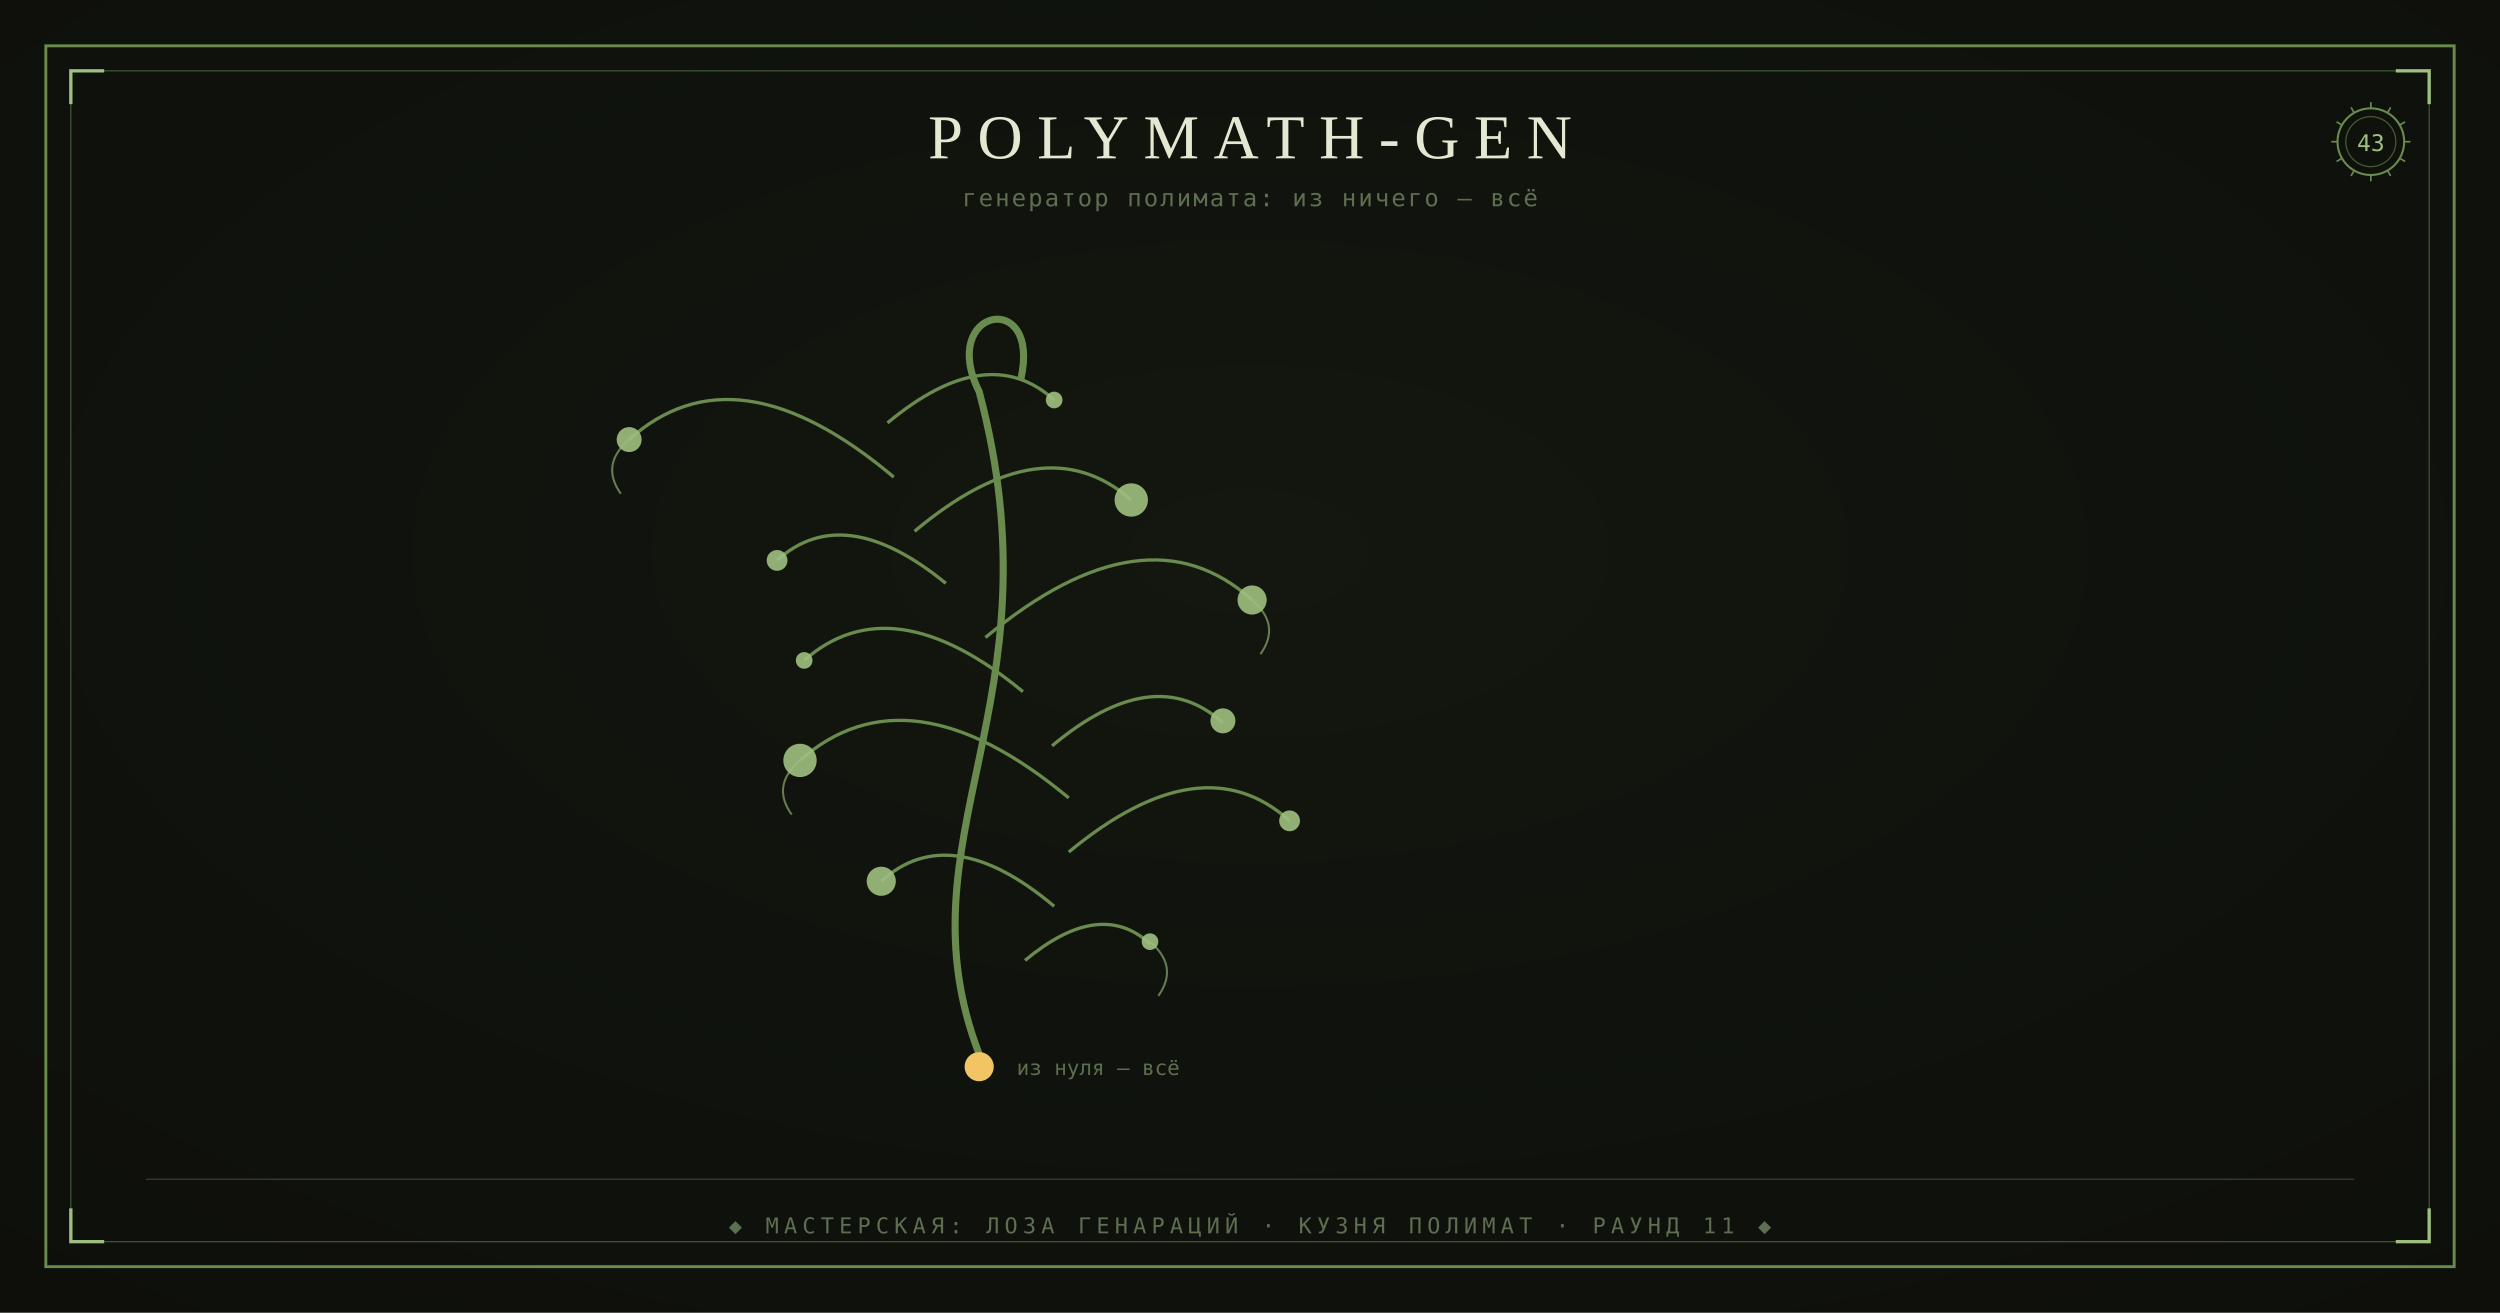
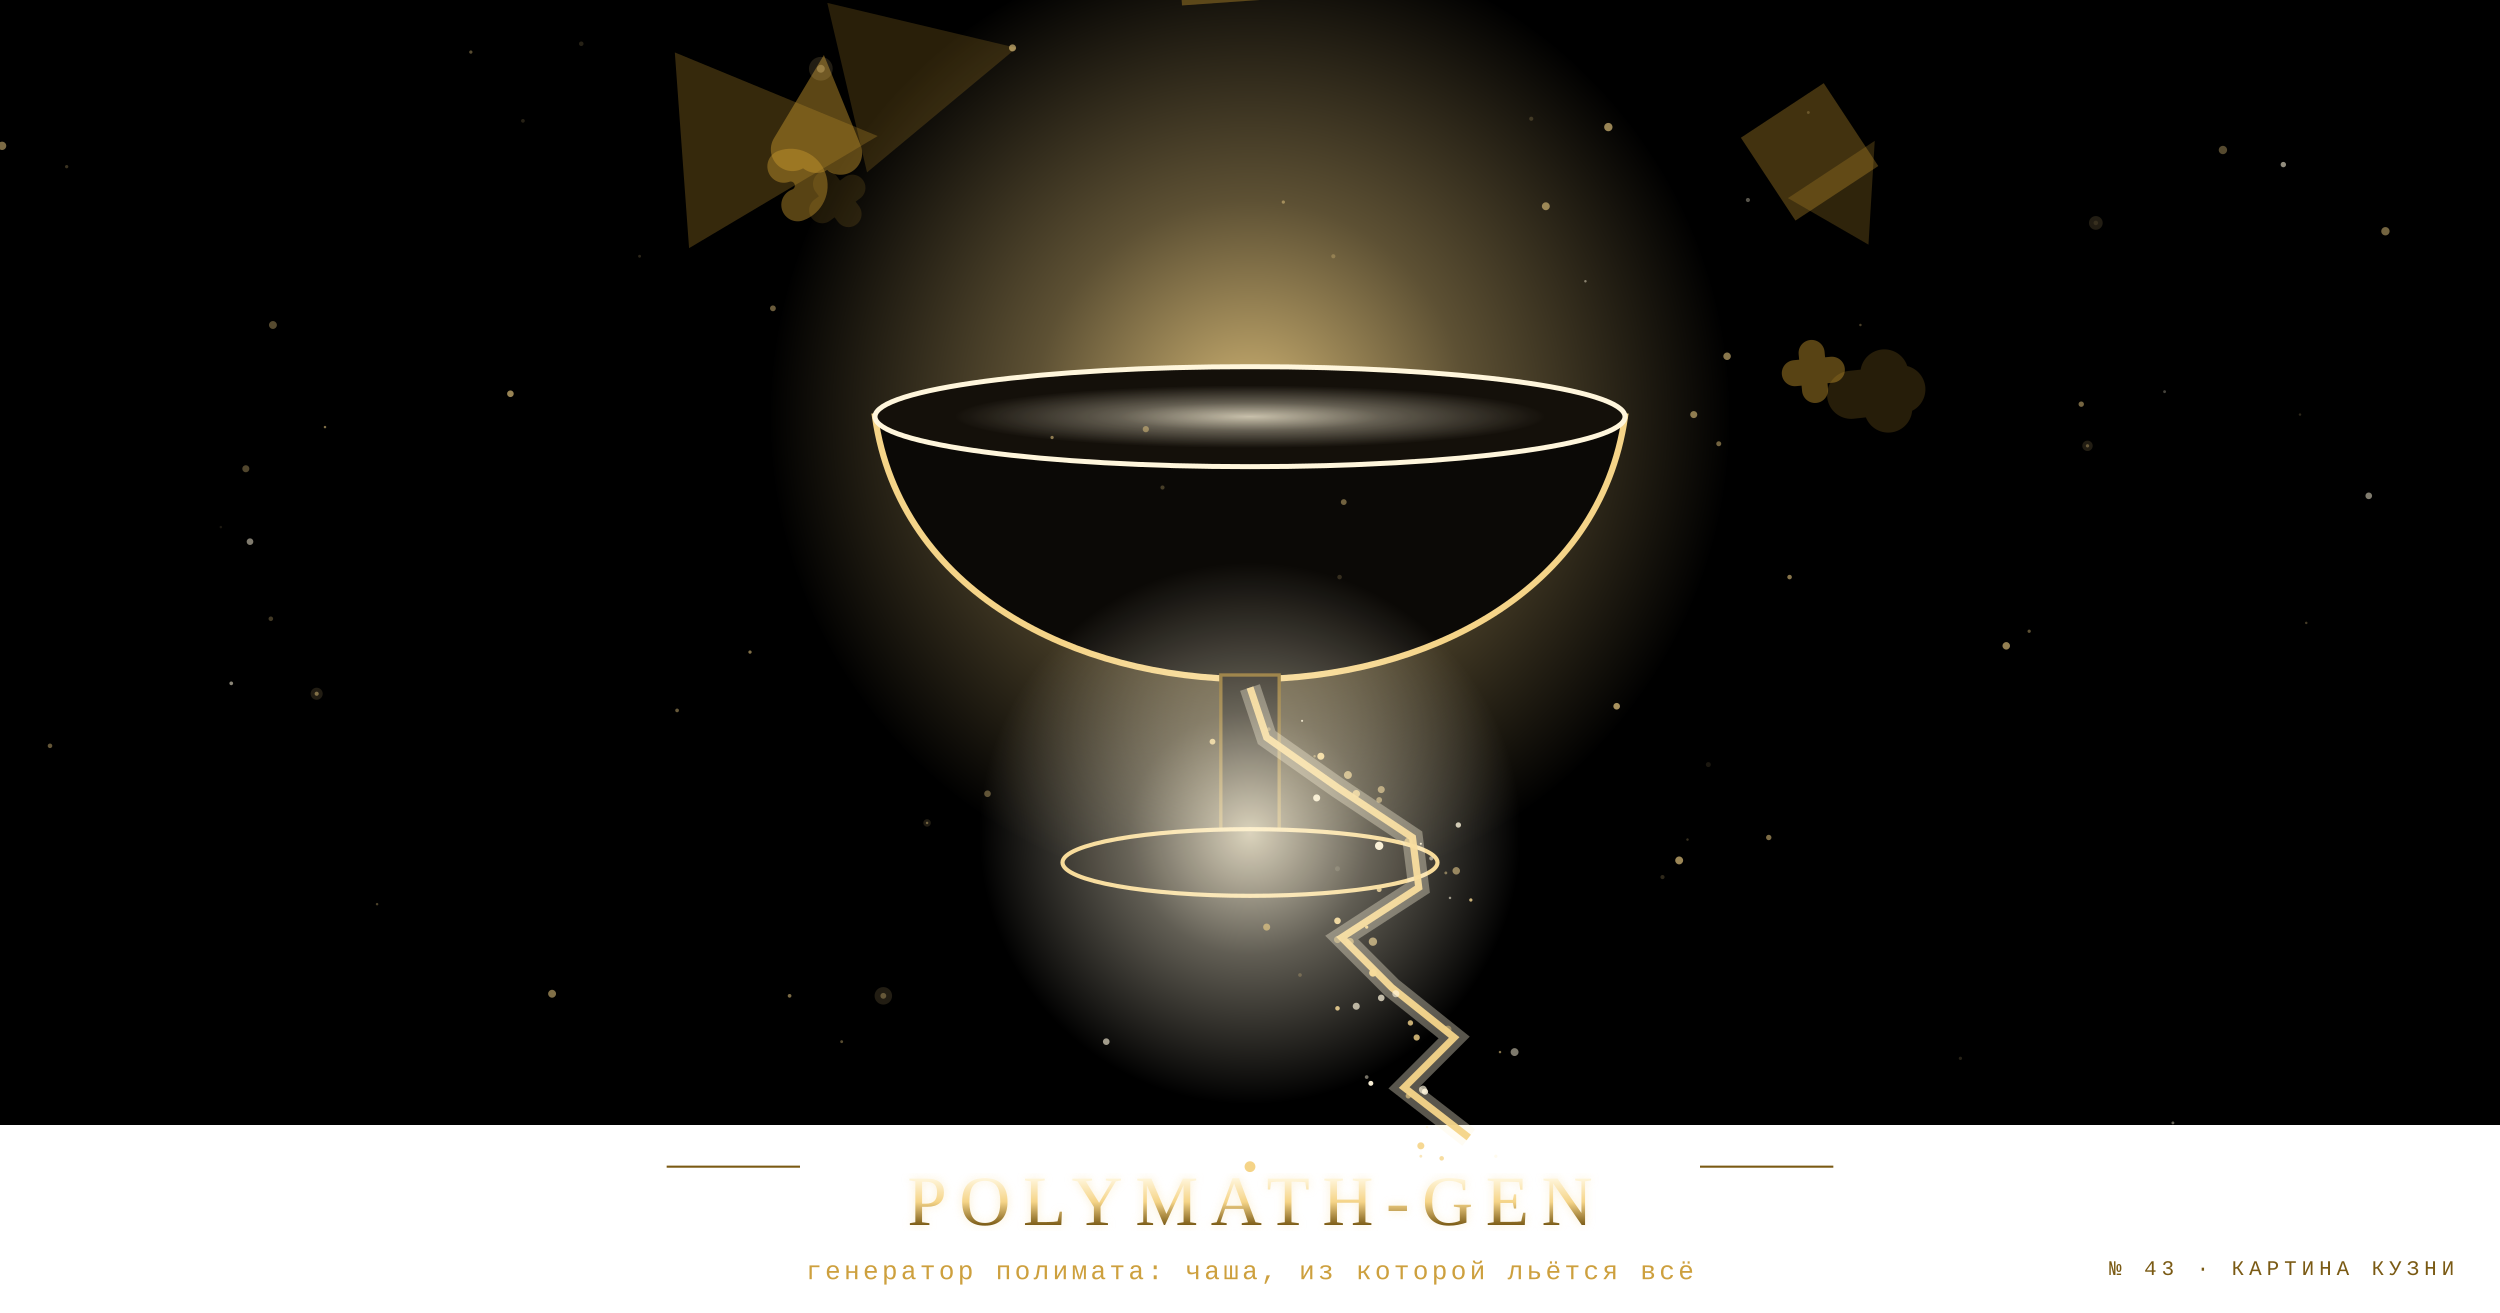
- <svg xmlns="http://www.w3.org/2000/svg" viewBox="0 0 1200 630" width="1200" height="630">
-   <rect width="1200" height="630" fill="#0C0E0A" />
-   <radialGradient id="vig43" cx="0.5" cy="0.42" r="0.95">
-     <stop offset="0" stop-color="#14180F" />
-     <stop offset="1" stop-color="#0C0E0A" />
-   </radialGradient>
-   <rect width="1200" height="630" fill="url(#vig43)" opacity="0.9" />
-   <rect x="22" y="22" width="1156" height="586" fill="none" stroke="#6A8B4E" stroke-width="1.4" />
-   <rect x="34" y="34" width="1132" height="562" fill="none" stroke="#6A8B4E" stroke-width="0.6" opacity="0.55" />
-   <path d="M 34 50 L 34 34 L 50 34" fill="none" stroke="#9FBF7F" stroke-width="1.6" />
-   <path d="M 1166 50 L 1166 34 L 1150 34" fill="none" stroke="#9FBF7F" stroke-width="1.6" />
-   <path d="M 34 580 L 34 596 L 50 596" fill="none" stroke="#9FBF7F" stroke-width="1.6" />
-   <path d="M 1166 580 L 1166 596 L 1150 596" fill="none" stroke="#9FBF7F" stroke-width="1.6" />
-   <text x="600.0" y="76" text-anchor="middle" font-family="Georgia, 'Times New Roman', serif" font-size="30" fill="#E4E8D2" letter-spacing="7">POLYMATH-GEN</text>
-   <text x="600.0" y="99" text-anchor="middle" font-family="'Cascadia Mono', ui-monospace, Consolas, monospace" font-size="11.5" fill="#5E6E50" letter-spacing="1">генератор полимата: из ничего — всё</text>
-   <g transform="translate(1138,68)">
-     <circle r="16" fill="none" stroke="#6A8B4E" stroke-width="1" />
-     <circle r="12" fill="none" stroke="#6A8B4E" stroke-width="0.6" opacity="0.6" />
-     <text y="4.5" text-anchor="middle" font-family="'Cascadia Mono', ui-monospace, Consolas, monospace" font-size="11" fill="#9FBF7F">43</text>
-     <g stroke="#6A8B4E" stroke-width="0.8">
-       <line x1="0" y1="-19" x2="0" y2="-16" transform="rotate(0)" />
-       <line x1="0" y1="-19" x2="0" y2="-16" transform="rotate(30)" />
-       <line x1="0" y1="-19" x2="0" y2="-16" transform="rotate(60)" />
-       <line x1="0" y1="-19" x2="0" y2="-16" transform="rotate(90)" />
-       <line x1="0" y1="-19" x2="0" y2="-16" transform="rotate(120)" />
-       <line x1="0" y1="-19" x2="0" y2="-16" transform="rotate(150)" />
-       <line x1="0" y1="-19" x2="0" y2="-16" transform="rotate(180)" />
-       <line x1="0" y1="-19" x2="0" y2="-16" transform="rotate(210)" />
-       <line x1="0" y1="-19" x2="0" y2="-16" transform="rotate(240)" />
-       <line x1="0" y1="-19" x2="0" y2="-16" transform="rotate(270)" />
-       <line x1="0" y1="-19" x2="0" y2="-16" transform="rotate(300)" />
-       <line x1="0" y1="-19" x2="0" y2="-16" transform="rotate(330)" />
-     </g>
-   </g>
-   <line x1="70" y1="566" x2="1130" y2="566" stroke="#6A8B4E" stroke-width="0.5" opacity="0.5" />
-   <text x="600.0" y="592" text-anchor="middle" font-family="'Cascadia Mono', ui-monospace, Consolas, monospace" font-size="10.5" fill="#5E6E50" letter-spacing="2.5">◆ МАСТЕРСКАЯ: ЛОЗА ГЕНАРАЦИЙ · КУЗНЯ ПОЛИМАТ · РАУНД 11 ◆</text>
-   <clipPath id="clip43">
-     <rect x="70" y="118" width="1060" height="404" />
-   </clipPath>
-   <g clip-path="url(#clip43)">
-     <path d="M 470.0 506 C 430.0 402 510.0 338 470.0 188 C 450.0 148 500.0 138 490.0 182" fill="none" stroke="#6A8B4E" stroke-width="3.4" />
-     <path d="M 492 461 q 36 -30 60 -8" fill="none" stroke="#6A8B4E" stroke-width="1.6" />
-     <circle cx="552" cy="452" r="4" fill="#9FBF7F" opacity="0.9" />
-     <path d="M 552 452 q 14 12 4 26" fill="none" stroke="#9FBF7F" stroke-width="1" opacity="0.6" />
-     <path d="M 506 435 q -50 -42 -83 -12" fill="none" stroke="#6A8B4E" stroke-width="1.6" />
-     <circle cx="423" cy="423" r="7" fill="#9FBF7F" opacity="0.9" />
-     <path d="M 513 409 q 64 -53 106 -15" fill="none" stroke="#6A8B4E" stroke-width="1.6" />
-     <circle cx="619" cy="394" r="5" fill="#9FBF7F" opacity="0.9" />
-     <path d="M 513 383 q -77 -64 -129 -18" fill="none" stroke="#6A8B4E" stroke-width="1.6" />
-     <circle cx="384" cy="365" r="8" fill="#9FBF7F" opacity="0.9" />
-     <path d="M 384 365 q -14 12 -4 26" fill="none" stroke="#9FBF7F" stroke-width="1" opacity="0.6" />
-     <path d="M 505 358 q 49 -41 82 -11" fill="none" stroke="#6A8B4E" stroke-width="1.6" />
-     <circle cx="587" cy="346" r="6" fill="#9FBF7F" opacity="0.9" />
-     <path d="M 491 332 q -63 -52 -105 -15" fill="none" stroke="#6A8B4E" stroke-width="1.6" />
-     <circle cx="386" cy="317" r="4" fill="#9FBF7F" opacity="0.9" />
-     <path d="M 473 306 q 77 -64 128 -18" fill="none" stroke="#6A8B4E" stroke-width="1.6" />
-     <circle cx="601" cy="288" r="7" fill="#9FBF7F" opacity="0.9" />
-     <path d="M 601 288 q 14 12 4 26" fill="none" stroke="#9FBF7F" stroke-width="1" opacity="0.6" />
-     <path d="M 454 280 q -49 -40 -81 -11" fill="none" stroke="#6A8B4E" stroke-width="1.6" />
-     <circle cx="373" cy="269" r="5" fill="#9FBF7F" opacity="0.9" />
-     <path d="M 439 255 q 62 -52 104 -15" fill="none" stroke="#6A8B4E" stroke-width="1.6" />
-     <circle cx="543" cy="240" r="8" fill="#9FBF7F" opacity="0.9" />
-     <path d="M 429 229 q -76 -64 -127 -18" fill="none" stroke="#6A8B4E" stroke-width="1.6" />
-     <circle cx="302" cy="211" r="6" fill="#9FBF7F" opacity="0.9" />
-     <path d="M 302 211 q -14 12 -4 26" fill="none" stroke="#9FBF7F" stroke-width="1" opacity="0.6" />
-     <path d="M 426 203 q 48 -40 80 -11" fill="none" stroke="#6A8B4E" stroke-width="1.6" />
-     <circle cx="506" cy="192" r="4" fill="#9FBF7F" opacity="0.9" />
-     <circle cx="470.0" cy="512" r="7" fill="#F2C464" />
-     <text x="488.0" y="516" font-family="'Cascadia Mono', ui-monospace, Consolas, monospace" font-size="10" fill="#5E6E50">из нуля — всё</text>
-   </g>
+ <svg xmlns="http://www.w3.org/2000/svg" viewBox="0 0 1200 630" width="1200" height="630" role="img">
+   <defs>
+     <linearGradient id="bg" x1="0" y1="0" x2="0" y2="1">
+       <stop offset="0" stop-color="#030202" />
+       <stop offset=".55" stop-color="#0A0705" />
+       <stop offset="1" stop-color="#060403" />
+     </linearGradient>
+     <radialGradient id="vig" cx=".5" cy=".46" r=".75">
+       <stop offset=".55" stop-color="#000" stop-opacity="0" />
+       <stop offset="1" stop-color="#000" stop-opacity=".82" />
+     </radialGradient>
+   </defs>
+   <rect width="1200" height="540" fill="url(#bg)" />
+   <defs>
+     <radialGradient id="gl">
+       <stop offset="0" stop-color="#F5D488" stop-opacity="0.85" />
+       <stop offset=".45" stop-color="#F5D488" stop-opacity="0.38" />
+       <stop offset="1" stop-color="#F5D488" stop-opacity="0" />
+     </radialGradient>
+     <radialGradient id="rv">
+       <stop offset="0" stop-color="#FFF6DC" stop-opacity="0.85" />
+       <stop offset=".45" stop-color="#FFF6DC" stop-opacity="0.38" />
+       <stop offset="1" stop-color="#FFF6DC" stop-opacity="0" />
+     </radialGradient>
+     <filter id="neb" x="-20%" y="-20%" width="140%" height="140%">
+       <feTurbulence type="fractalNoise" baseFrequency="0.004 0.009" numOctaves="4" seed="529" result="n" />
+       <feColorMatrix in="n" type="matrix" values="0 0 0 0 0.961  0 0 0 0 0.831  0 0 0 0 0.533  0 0 0 0.68 -0.42" />
+       <feGaussianBlur stdDeviation="2" />
+     </filter>
+     <filter id="neb2" x="-20%" y="-20%" width="140%" height="140%">
+       <feTurbulence type="fractalNoise" baseFrequency="0.007 0.004" numOctaves="3" seed="536" result="n" />
+       <feColorMatrix in="n" type="matrix" values="0 0 0 0 0.373  0 0 0 0 0.722  0 0 0 0 0.788  0 0 0 0.59 -0.47" />
+       <feGaussianBlur stdDeviation="1.6" />
+     </filter>
+   </defs>
+   <rect width="1200" height="540" opacity="19.25" />
+   <circle cx="600.0" cy="200.0" r="230.0" fill="url(#gl)" />
+   <path d="M420 200 C 432 284 516 326 600 326 C 684 326 768 284 780 200 Z" fill="#0B0906" stroke="#F5D488" stroke-width="3" />
+   <ellipse cx="600" cy="200" rx="180" ry="24" fill="#14100A" stroke="#FFF6DC" stroke-width="2.4" />
+   <ellipse cx="600" cy="200" rx="142" ry="15" fill="url(#rv)" opacity=".9" />
+   <rect x="586" y="324" width="28" height="80" fill="#0B0906" stroke="#7A5A14" stroke-width="1.6" />
+   <ellipse cx="600" cy="414" rx="90" ry="16" fill="#0B0906" stroke="#F5D488" stroke-width="2" />
+   <path d="M600 330 L608 354 L642 378 L678 402 L681 426 L644 450 L668 474 L698 498 L674 522 L705 546" stroke="#FFF6DC" stroke-width="10" fill="none" opacity=".35" />
+   <path d="M600 330 L608 354 L642 378 L678 402 L681 426 L644 450 L668 474 L698 498 L674 522 L705 546" stroke="#F5D488" stroke-width="3.4" fill="none" opacity=".95" />
+   <circle cx="609" cy="350" r="0.9" fill="#F5D488" opacity="0.43" />
+   <circle cx="631" cy="363" r="0.6" fill="#F5D488" opacity="0.47" />
+   <circle cx="634" cy="363" r="1.7" fill="#F5D488" opacity="0.96" />
+   <circle cx="625" cy="346" r="0.5" fill="#FFF6DC" opacity="0.87" />
+   <circle cx="582" cy="356" r="1.4" fill="#F5D488" opacity="0.87" />
+   <circle cx="651" cy="381" r="1.8" fill="#F5D488" opacity="0.81" />
+   <circle cx="662" cy="384" r="1.4" fill="#F5D488" opacity="0.56" />
+   <circle cx="647" cy="372" r="1.9" fill="#F5D488" opacity="0.71" />
+   <circle cx="632" cy="383" r="1.7" fill="#FFF6DC" opacity="0.92" />
+   <circle cx="663" cy="379" r="1.7" fill="#F5D488" opacity="0.60" />
+   <circle cx="687" cy="412" r="1.0" fill="#FFF6DC" opacity="0.54" />
+   <circle cx="700" cy="396" r="1.3" fill="#FFF6DC" opacity="0.78" />
+   <circle cx="682" cy="405" r="0.5" fill="#FFF6DC" opacity="0.94" />
+   <circle cx="662" cy="406" r="2.0" fill="#FFF6DC" opacity="0.96" />
+   <circle cx="676" cy="404" r="1.9" fill="#F5D488" opacity="0.69" />
+   <circle cx="662" cy="427" r="1.2" fill="#F5D488" opacity="0.82" />
+   <circle cx="694" cy="419" r="0.7" fill="#F5D488" opacity="0.46" />
+   <circle cx="699" cy="418" r="1.8" fill="#F5D488" opacity="0.54" />
+   <circle cx="696" cy="431" r="0.6" fill="#FFF6DC" opacity="0.56" />
+   <circle cx="706" cy="432" r="0.8" fill="#F5D488" opacity="0.80" />
+   <circle cx="642" cy="451" r="1.7" fill="#F5D488" opacity="0.49" />
+   <circle cx="642" cy="442" r="1.6" fill="#F5D488" opacity="0.93" />
+   <circle cx="659" cy="452" r="2.0" fill="#F5D488" opacity="0.65" />
+   <circle cx="656" cy="445" r="0.8" fill="#F5D488" opacity="0.93" />
+   <circle cx="648" cy="452" r="1.8" fill="#F5D488" opacity="0.59" />
+   <circle cx="670" cy="477" r="1.7" fill="#FFF6DC" opacity="0.64" />
+   <circle cx="651" cy="483" r="1.7" fill="#FFF6DC" opacity="0.68" />
+   <circle cx="659" cy="467" r="1.8" fill="#F5D488" opacity="0.99" />
+   <circle cx="663" cy="479" r="1.6" fill="#FFF6DC" opacity="0.72" />
+   <circle cx="642" cy="484" r="1.1" fill="#F5D488" opacity="0.85" />
+   <circle cx="727" cy="505" r="1.9" fill="#FFF6DC" opacity="0.49" />
+   <circle cx="680" cy="498" r="1.5" fill="#F5D488" opacity="0.79" />
+   <circle cx="695" cy="494" r="1.7" fill="#F5D488" opacity="0.45" />
+   <circle cx="677" cy="491" r="1.3" fill="#F5D488" opacity="0.79" />
+   <circle cx="720" cy="505" r="0.6" fill="#F5D488" opacity="0.54" />
+   <circle cx="683" cy="523" r="1.9" fill="#FFF6DC" opacity="0.68" />
+   <circle cx="656" cy="517" r="0.9" fill="#FFF6DC" opacity="0.46" />
+   <circle cx="684" cy="524" r="1.5" fill="#FFF6DC" opacity="0.87" />
+   <circle cx="658" cy="520" r="1.2" fill="#FFF6DC" opacity="0.96" />
+   <circle cx="676" cy="526" r="1.3" fill="#F5D488" opacity="0.64" />
+   <circle cx="685" cy="541" r="0.6" fill="#FFF6DC" opacity="0.80" />
+   <circle cx="682" cy="550" r="1.7" fill="#F5D488" opacity="0.91" />
+   <circle cx="718" cy="555" r="0.8" fill="#FFF6DC" opacity="0.48" />
+   <circle cx="682" cy="555" r="0.7" fill="#F5D488" opacity="0.56" />
+   <circle cx="692" cy="556" r="1.1" fill="#F5D488" opacity="0.79" />
+   <circle cx="600.0" cy="400.0" r="130.0" fill="url(#rv)" />
+   <g transform="translate(870.4 178.3) rotate(84.66551) scale(8.93)">
+     <path d="M-1 0 H1 M0 -1 V1" stroke="#C9982E" stroke-width="1.4" fill="none" opacity="0.438" stroke-linecap="round" />
+   </g>
+   <g transform="translate(661.5 -63.7) rotate(89.87856) scale(14.69)">
+     <path d="M0 -1 L0 1 M-0.7 -0.4 L0.7 -0.4" stroke="#C9982E" stroke-width="2.4" fill="none" opacity="0.41" stroke-linecap="round" />
+   </g>
+   <g transform="translate(437.2 34.9) rotate(76.80414) scale(14.60)">
+     <path d="M-1 1 L0 -1 L1 1 Z" stroke="#C9982E" stroke-width="2.3" fill="none" opacity="0.204" stroke-linecap="round" />
+   </g>
+   <g transform="translate(678.2 -48.2) rotate(49.27791) scale(13.39)">
+     <path d="M-1 1 L0 -1 L1 1 Z" stroke="#C9982E" stroke-width="2.1" fill="none" opacity="0.225" stroke-linecap="round" />
+   </g>
+   <g transform="translate(392.8 61.1) rotate(4.401218) scale(11.55)">
+     <path d="M-1 1 L0 -1 L1 1 M0 -1 L0 1" stroke="#C9982E" stroke-width="1.8" fill="none" opacity="0.459" stroke-linecap="round" />
+   </g>
+   <g transform="translate(401.9 95.5) rotate(53.36449) scale(9.00)">
+     <path d="M-1 0 H1 M0 -1 V1" stroke="#C9982E" stroke-width="1.4" fill="none" opacity="0.152" stroke-linecap="round" />
+   </g>
+   <g transform="translate(886.3 91.1) rotate(30.02499) scale(9.73)">
+     <path d="M-1 1 L0 -1 L1 1 Z" stroke="#C9982E" stroke-width="1.6" fill="none" opacity="0.235" stroke-linecap="round" />
+   </g>
+   <g transform="translate(362.3 69.6) rotate(85.8397) scale(15.58)">
+     <path d="M-1 1 L0 -1 L1 1 Z" stroke="#C9982E" stroke-width="2.5" fill="none" opacity="0.27" stroke-linecap="round" />
+   </g>
+   <g transform="translate(900.6 188.2) rotate(83.74059) scale(12.14)">
+     <path d="M0 -1 L0 1 M-0.7 -0.4 L0.7 -0.4" stroke="#C9982E" stroke-width="1.9" fill="none" opacity="0.189" stroke-linecap="round" />
+   </g>
+   <g transform="translate(868.6 72.9) rotate(56.63137) scale(12.53)">
+     <path d="M-0.9 -0.9 H0.9 V0.9 H-0.9 Z" stroke="#C9982E" stroke-width="2.0" fill="none" opacity="0.329" stroke-linecap="round" />
+   </g>
+   <g transform="translate(385.1 87.1) rotate(70.10901) scale(9.84)">
+     <path d="M-1 0.6 A1 1 0 0 1 1 0.6" stroke="#C9982E" stroke-width="1.6" fill="none" opacity="0.441" stroke-linecap="round" />
+   </g>
+   <g transform="translate(590.9 -24.5) rotate(85.95215) scale(13.02)">
+     <path d="M-0.9 -0.9 H0.9 V0.9 H-0.9 Z" stroke="#C9982E" stroke-width="2.1" fill="none" opacity="0.394" stroke-linecap="round" />
+   </g>
+   <circle cx="152" cy="333" r="2.9" fill="#F5D488" opacity=".14" />
+   <circle cx="152" cy="333" r="1.0" fill="#F5D488" opacity="0.45" />
+   <circle cx="486" cy="23" r="1.7" fill="#F5D488" opacity="0.59" />
+   <circle cx="806" cy="413" r="1.9" fill="#F5D488" opacity="0.63" />
+   <circle cx="735" cy="57" r="1.0" fill="#F5D488" opacity="0.19" />
+   <circle cx="963" cy="310" r="1.8" fill="#F5D488" opacity="0.60" />
+   <circle cx="279" cy="21" r="1.1" fill="#F5D488" opacity="0.16" />
+   <circle cx="859" cy="277" r="1.1" fill="#F5D488" opacity="0.55" />
+   <circle cx="531" cy="500" r="1.6" fill="#FFF6DC" opacity="0.62" />
+   <circle cx="550" cy="206" r="1.5" fill="#F5D488" opacity="0.46" />
+   <circle cx="839" cy="96" r="1.0" fill="#FFF6DC" opacity="0.34" />
+   <circle cx="379" cy="478" r="0.9" fill="#F5D488" opacity="0.50" />
+   <circle cx="893" cy="156" r="0.6" fill="#F5D488" opacity="0.30" />
+   <circle cx="265" cy="477" r="1.9" fill="#F5D488" opacity="0.52" />
+   <circle cx="251" cy="58" r="0.9" fill="#F5D488" opacity="0.16" />
+   <circle cx="32" cy="80" r="0.8" fill="#F5D488" opacity="0.24" />
+   <circle cx="245" cy="189" r="1.6" fill="#F5D488" opacity="0.62" />
+   <circle cx="820" cy="367" r="1.2" fill="#F5D488" opacity="0.11" />
+   <circle cx="394" cy="33" r="5.7" fill="#F5D488" opacity=".14" />
+   <circle cx="394" cy="33" r="1.9" fill="#F5D488" opacity="0.31" />
+   <circle cx="505" cy="210" r="0.8" fill="#F5D488" opacity="0.52" />
+   <circle cx="1" cy="70" r="2.0" fill="#F5D488" opacity="0.50" />
+   <circle cx="941" cy="508" r="0.8" fill="#F5D488" opacity="0.16" />
+   <circle cx="974" cy="303" r="0.8" fill="#F5D488" opacity="0.38" />
+   <circle cx="868" cy="54" r="0.7" fill="#F5D488" opacity="0.23" />
+   <circle cx="798" cy="421" r="1.0" fill="#F5D488" opacity="0.19" />
+   <circle cx="645" cy="241" r="1.4" fill="#F5D488" opacity="0.44" />
+   <circle cx="111" cy="328" r="0.9" fill="#FFF6DC" opacity="0.54" />
+   <circle cx="424" cy="478" r="4.2" fill="#F5D488" opacity=".14" />
+   <circle cx="424" cy="478" r="1.4" fill="#F5D488" opacity="0.32" />
+   <circle cx="307" cy="123" r="0.7" fill="#F5D488" opacity="0.18" />
+   <circle cx="999" cy="194" r="1.3" fill="#F5D488" opacity="0.48" />
+   <circle cx="130" cy="297" r="1.1" fill="#F5D488" opacity="0.27" />
+   <circle cx="642" cy="417" r="1.2" fill="#FFF6DC" opacity="0.13" />
+   <circle cx="226" cy="25" r="0.8" fill="#F5D488" opacity="0.36" />
+   <circle cx="810" cy="403" r="0.6" fill="#F5D488" opacity="0.23" />
+   <circle cx="829" cy="171" r="1.8" fill="#F5D488" opacity="0.56" />
+   <circle cx="474" cy="381" r="1.6" fill="#F5D488" opacity="0.37" />
+   <circle cx="624" cy="468" r="0.9" fill="#F5D488" opacity="0.24" />
+   <circle cx="1096" cy="79" r="1.3" fill="#FFF6DC" opacity="0.57" />
+   <circle cx="181" cy="434" r="0.6" fill="#F5D488" opacity="0.31" />
+   <circle cx="118" cy="225" r="1.7" fill="#F5D488" opacity="0.33" />
+   <circle cx="761" cy="135" r="0.6" fill="#FFF6DC" opacity="0.45" />
+   <circle cx="120" cy="260" r="1.6" fill="#FFF6DC" opacity="0.50" />
+   <circle cx="1039" cy="188" r="0.7" fill="#FFF6DC" opacity="0.27" />
+   <circle cx="1002" cy="214" r="2.5" fill="#F5D488" opacity=".14" />
+   <circle cx="1002" cy="214" r="0.8" fill="#F5D488" opacity="0.33" />
+   <circle cx="360" cy="313" r="0.8" fill="#F5D488" opacity="0.53" />
+   <circle cx="445" cy="395" r="1.8" fill="#F5D488" opacity=".14" />
+   <circle cx="445" cy="395" r="0.6" fill="#F5D488" opacity="0.38" />
+   <circle cx="1067" cy="72" r="2.0" fill="#F5D488" opacity="0.35" />
+   <circle cx="404" cy="500" r="0.7" fill="#F5D488" opacity="0.36" />
+   <circle cx="558" cy="234" r="1.0" fill="#F5D488" opacity="0.26" />
+   <circle cx="616" cy="97" r="0.8" fill="#F5D488" opacity="0.47" />
+   <circle cx="1145" cy="111" r="2.0" fill="#F5D488" opacity="0.47" />
+   <circle cx="1043" cy="539" r="0.7" fill="#FFF6DC" opacity="0.39" />
+   <circle cx="776" cy="339" r="1.6" fill="#F5D488" opacity="0.68" />
+   <circle cx="825" cy="213" r="1.2" fill="#F5D488" opacity="0.46" />
+   <circle cx="24" cy="358" r="1.1" fill="#F5D488" opacity="0.41" />
+   <circle cx="849" cy="402" r="1.3" fill="#F5D488" opacity="0.51" />
+   <circle cx="643" cy="277" r="1.1" fill="#F5D488" opacity="0.18" />
+   <circle cx="131" cy="156" r="1.9" fill="#F5D488" opacity="0.35" />
+   <circle cx="640" cy="123" r="1.0" fill="#F5D488" opacity="0.27" />
+   <circle cx="772" cy="61" r="2.0" fill="#F5D488" opacity="0.61" />
+   <circle cx="1107" cy="299" r="0.6" fill="#F5D488" opacity="0.28" />
+   <circle cx="1104" cy="199" r="0.6" fill="#F5D488" opacity="0.19" />
+   <circle cx="371" cy="148" r="1.4" fill="#F5D488" opacity="0.43" />
+   <circle cx="156" cy="205" r="0.6" fill="#F5D488" opacity="0.53" />
+   <circle cx="813" cy="199" r="1.7" fill="#F5D488" opacity="0.56" />
+   <circle cx="1137" cy="238" r="1.6" fill="#FFF6DC" opacity="0.50" />
+   <circle cx="106" cy="253" r="0.6" fill="#F5D488" opacity="0.12" />
+   <circle cx="1006" cy="107" r="3.3" fill="#F5D488" opacity=".14" />
+   <circle cx="1006" cy="107" r="1.1" fill="#F5D488" opacity="0.10" />
+   <circle cx="742" cy="99" r="1.9" fill="#F5D488" opacity="0.57" />
+   <circle cx="608" cy="445" r="1.7" fill="#F5D488" opacity="0.59" />
+   <circle cx="325" cy="341" r="0.9" fill="#F5D488" opacity="0.42" />
+   <linearGradient id="gtxt" x1="0" y1="0" x2="0" y2="1">
+     <stop offset="0" stop-color="#FFF6DC" />
+     <stop offset=".5" stop-color="#F5D488" />
+     <stop offset="1" stop-color="#7A5A14" />
+   </linearGradient>
+   <filter id="soft">
+     <feGaussianBlur stdDeviation="2.2" />
+   </filter>
+   <line x1="320" y1="560" x2="384" y2="560" stroke="#7A5A14" stroke-width="1" />
+   <circle cx="600" cy="560" r="2.6" fill="#F5D488" />
+   <line x1="816" y1="560" x2="880" y2="560" stroke="#7A5A14" stroke-width="1" />
+   <text x="600.0" y="588" text-anchor="middle" font-family="Georgia,'Times New Roman',serif" font-size="34" letter-spacing="6" fill="#F5D488" opacity=".38" filter="url(#soft)">POLYMATH-GEN</text>
+   <text x="600.0" y="588" text-anchor="middle" font-family="Georgia,'Times New Roman',serif" font-size="34" letter-spacing="6" fill="url(#gtxt)">POLYMATH-GEN</text>
+   <text x="600.0" y="614" text-anchor="middle" font-family="ui-monospace,'Cascadia Mono',Consolas,'Courier New',monospace" font-size="12.5" letter-spacing="1.6" fill="#C9982E" opacity=".92">генератор полимата: чаша, из которой льётся всё</text>
+   <text x="1178" y="612" text-anchor="end" font-family="ui-monospace,'Cascadia Mono',Consolas,'Courier New',monospace" font-size="10" letter-spacing="2.4" fill="#7A5A14">№ 43 · КАРТИНА КУЗНИ</text>
</svg>
